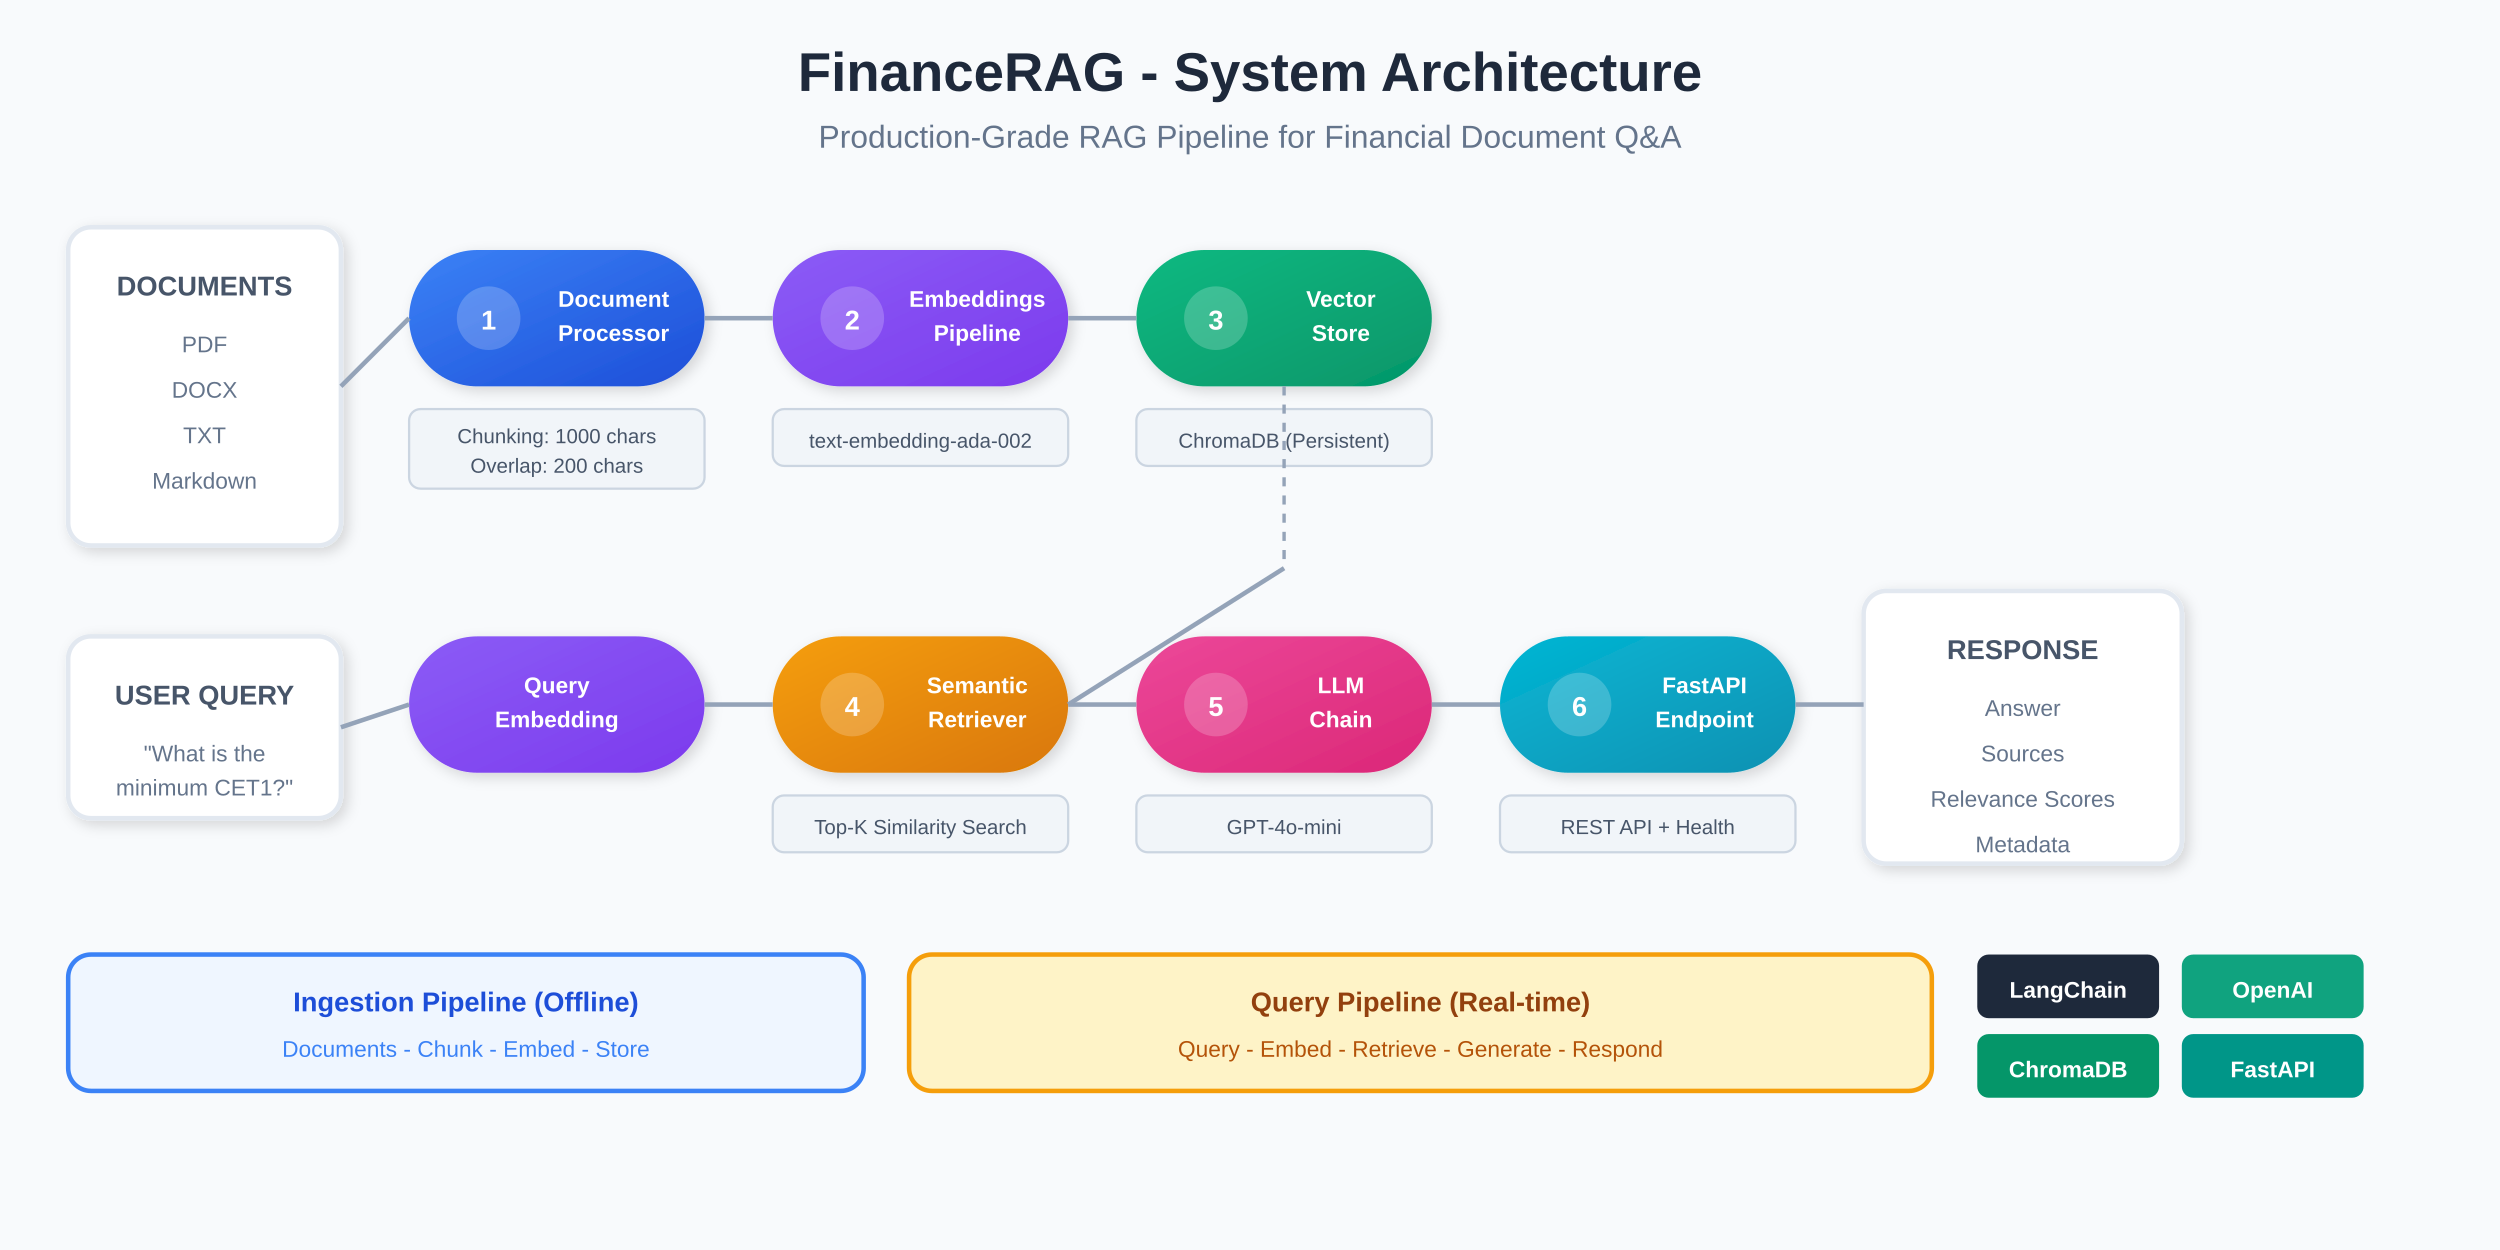
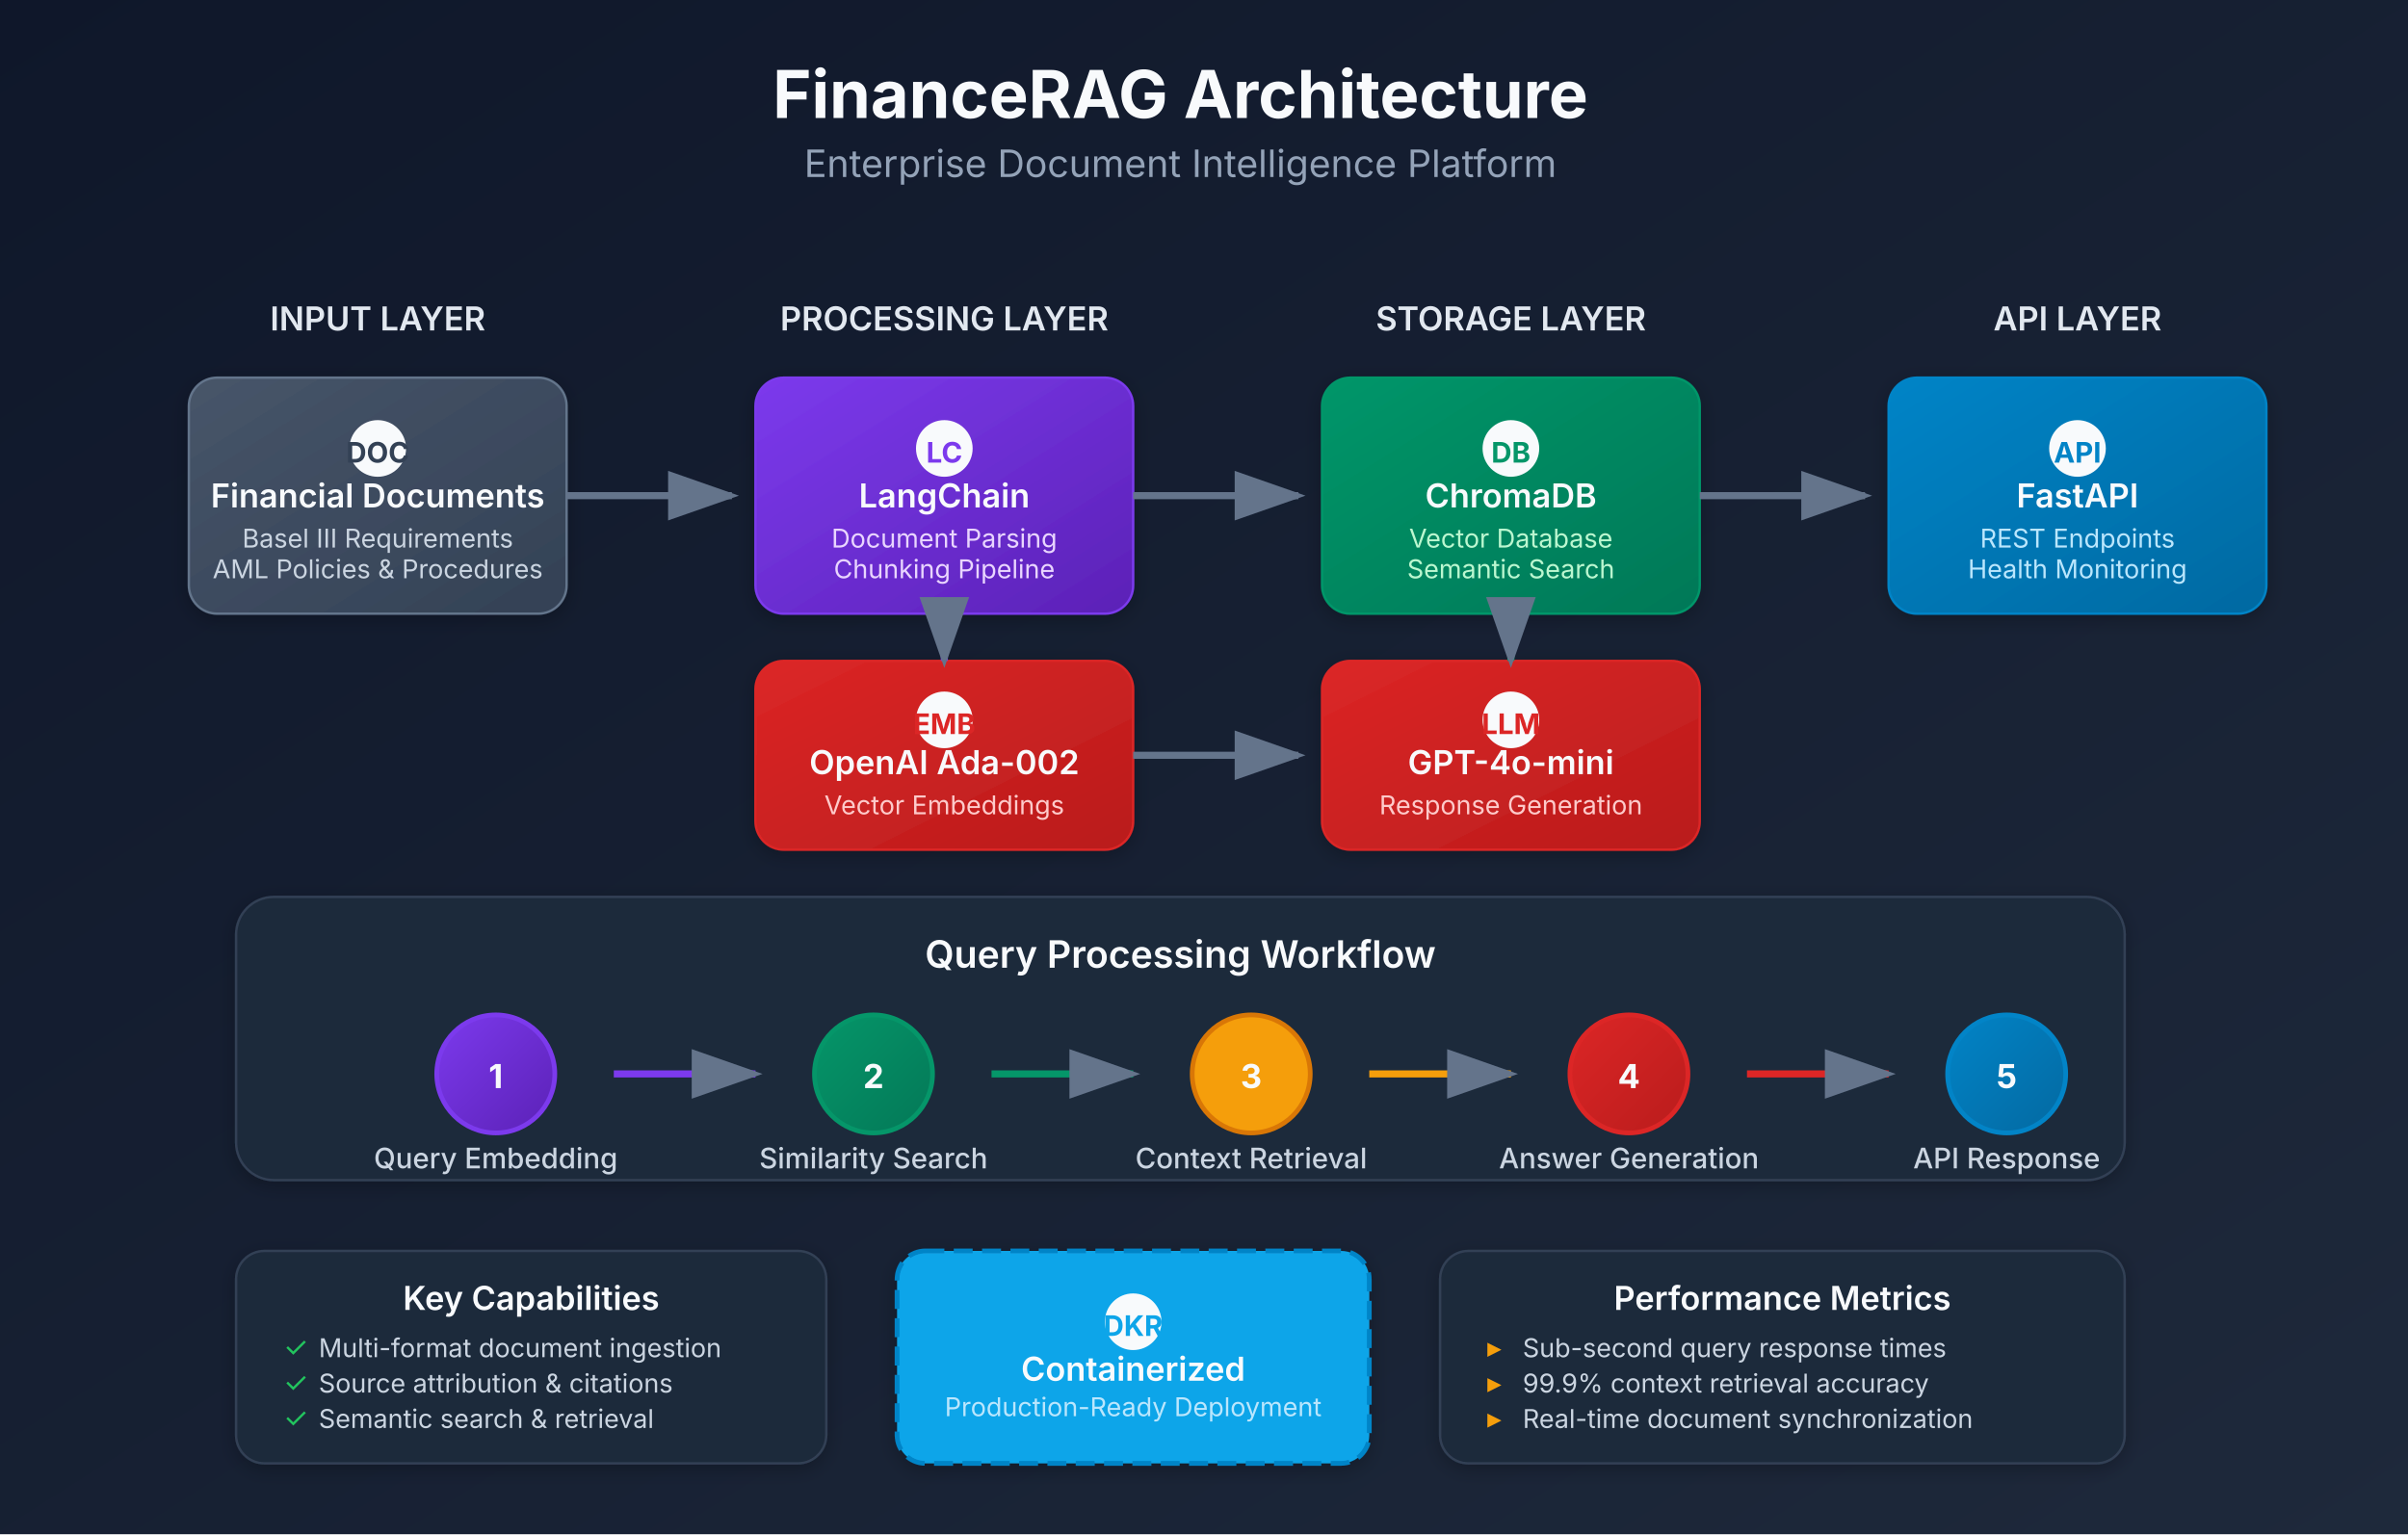
- <svg xmlns="http://www.w3.org/2000/svg" viewBox="0 0 1100 550">
+ <svg xmlns="http://www.w3.org/2000/svg" width="1020" height="650">
  <defs>
-     <linearGradient id="ingestGrad" x1="0%" y1="0%" x2="100%" y2="100%">
-       <stop offset="0%" style="stop-color:#3B82F6" />
-       <stop offset="100%" style="stop-color:#1D4ED8" />
+     <linearGradient id="darkBg" x1="0%" y1="0%" x2="100%" y2="100%">
+       <stop offset="0%" style="stop-color:#0f172a" />
+       <stop offset="100%" style="stop-color:#1e293b" />
    </linearGradient>
-     <linearGradient id="embedGrad" x1="0%" y1="0%" x2="100%" y2="100%">
-       <stop offset="0%" style="stop-color:#8B5CF6" />
-       <stop offset="100%" style="stop-color:#7C3AED" />
+     <linearGradient id="inputGradient" x1="0%" y1="0%" x2="100%" y2="100%">
+       <stop offset="0%" style="stop-color:#475569" />
+       <stop offset="100%" style="stop-color:#334155" />
    </linearGradient>
-     <linearGradient id="storeGrad" x1="0%" y1="0%" x2="100%" y2="100%">
-       <stop offset="0%" style="stop-color:#10B981" />
-       <stop offset="100%" style="stop-color:#059669" />
+     <linearGradient id="processGradient" x1="0%" y1="0%" x2="100%" y2="100%">
+       <stop offset="0%" style="stop-color:#7c3aed" />
+       <stop offset="100%" style="stop-color:#5b21b6" />
    </linearGradient>
-     <linearGradient id="retrieveGrad" x1="0%" y1="0%" x2="100%" y2="100%">
-       <stop offset="0%" style="stop-color:#F59E0B" />
-       <stop offset="100%" style="stop-color:#D97706" />
+     <linearGradient id="storageGradient" x1="0%" y1="0%" x2="100%" y2="100%">
+       <stop offset="0%" style="stop-color:#059669" />
+       <stop offset="100%" style="stop-color:#047857" />
    </linearGradient>
-     <linearGradient id="llmGrad" x1="0%" y1="0%" x2="100%" y2="100%">
-       <stop offset="0%" style="stop-color:#EC4899" />
-       <stop offset="100%" style="stop-color:#DB2777" />
+     <linearGradient id="llmGradient" x1="0%" y1="0%" x2="100%" y2="100%">
+       <stop offset="0%" style="stop-color:#dc2626" />
+       <stop offset="100%" style="stop-color:#b91c1c" />
    </linearGradient>
-     <linearGradient id="apiGrad" x1="0%" y1="0%" x2="100%" y2="100%">
-       <stop offset="0%" style="stop-color:#06B6D4" />
-       <stop offset="100%" style="stop-color:#0891B2" />
+     <linearGradient id="apiGradient" x1="0%" y1="0%" x2="100%" y2="100%">
+       <stop offset="0%" style="stop-color:#0284c7" />
+       <stop offset="100%" style="stop-color:#0369a1" />
    </linearGradient>
-     <filter id="shadow" x="-20%" y="-20%" width="140%" height="140%">
-       <feDropShadow dx="2" dy="2" stdDeviation="3" flood-opacity="0.15" />
+     <filter id="shadow" x="-50%" y="-50%" width="200%" height="200%">
+       <feDropShadow dx="0" dy="2" stdDeviation="4" flood-color="#000" flood-opacity="0.25" />
    </filter>
+     <marker id="arrowhead" markerWidth="10" markerHeight="7" refX="9" refY="3.5" orient="auto">
+       <polygon points="0 0, 10 3.5, 0 7" fill="#64748b" />
+     </marker>
  </defs>
-   <rect width="1100" height="550" fill="#F8FAFC" />
-   <text x="550" y="40" text-anchor="middle" font-family="Arial, sans-serif" font-size="24" font-weight="bold" fill="#1E293B">FinanceRAG - System Architecture</text>
-   <text x="550" y="65" text-anchor="middle" font-family="Arial, sans-serif" font-size="14" fill="#64748B">Production-Grade RAG Pipeline for Financial Document Q&amp;A</text>
-   <rect x="30" y="100" width="120" height="140" rx="10" fill="white" stroke="#E2E8F0" stroke-width="2" filter="url(#shadow)" />
-   <text x="90" y="130" text-anchor="middle" font-family="Arial, sans-serif" font-size="12" font-weight="bold" fill="#475569">DOCUMENTS</text>
-   <text x="90" y="155" text-anchor="middle" font-family="Arial, sans-serif" font-size="10" fill="#64748B">PDF</text>
-   <text x="90" y="175" text-anchor="middle" font-family="Arial, sans-serif" font-size="10" fill="#64748B">DOCX</text>
-   <text x="90" y="195" text-anchor="middle" font-family="Arial, sans-serif" font-size="10" fill="#64748B">TXT</text>
-   <text x="90" y="215" text-anchor="middle" font-family="Arial, sans-serif" font-size="10" fill="#64748B">Markdown</text>
-   <rect x="180" y="110" width="130" height="60" rx="30" fill="url(#ingestGrad)" filter="url(#shadow)" />
-   <circle cx="215" cy="140" r="14" fill="white" fill-opacity="0.2" />
-   <text x="215" y="145" text-anchor="middle" font-family="Arial, sans-serif" font-size="12" font-weight="bold" fill="white">1</text>
-   <text x="270" y="135" text-anchor="middle" font-family="Arial, sans-serif" font-size="10" font-weight="bold" fill="white">Document</text>
-   <text x="270" y="150" text-anchor="middle" font-family="Arial, sans-serif" font-size="10" font-weight="bold" fill="white">Processor</text>
-   <rect x="180" y="180" width="130" height="35" rx="5" fill="#F1F5F9" stroke="#CBD5E1" />
-   <text x="245" y="195" text-anchor="middle" font-family="Arial, sans-serif" font-size="9" fill="#475569">Chunking: 1000 chars</text>
-   <text x="245" y="208" text-anchor="middle" font-family="Arial, sans-serif" font-size="9" fill="#475569">Overlap: 200 chars</text>
-   <rect x="340" y="110" width="130" height="60" rx="30" fill="url(#embedGrad)" filter="url(#shadow)" />
-   <circle cx="375" cy="140" r="14" fill="white" fill-opacity="0.2" />
-   <text x="375" y="145" text-anchor="middle" font-family="Arial, sans-serif" font-size="12" font-weight="bold" fill="white">2</text>
-   <text x="430" y="135" text-anchor="middle" font-family="Arial, sans-serif" font-size="10" font-weight="bold" fill="white">Embeddings</text>
-   <text x="430" y="150" text-anchor="middle" font-family="Arial, sans-serif" font-size="10" font-weight="bold" fill="white">Pipeline</text>
-   <rect x="340" y="180" width="130" height="25" rx="5" fill="#F1F5F9" stroke="#CBD5E1" />
-   <text x="405" y="197" text-anchor="middle" font-family="Arial, sans-serif" font-size="9" fill="#475569">text-embedding-ada-002</text>
-   <rect x="500" y="110" width="130" height="60" rx="30" fill="url(#storeGrad)" filter="url(#shadow)" />
-   <circle cx="535" cy="140" r="14" fill="white" fill-opacity="0.2" />
-   <text x="535" y="145" text-anchor="middle" font-family="Arial, sans-serif" font-size="12" font-weight="bold" fill="white">3</text>
-   <text x="590" y="135" text-anchor="middle" font-family="Arial, sans-serif" font-size="10" font-weight="bold" fill="white">Vector</text>
-   <text x="590" y="150" text-anchor="middle" font-family="Arial, sans-serif" font-size="10" font-weight="bold" fill="white">Store</text>
-   <rect x="500" y="180" width="130" height="25" rx="5" fill="#F1F5F9" stroke="#CBD5E1" />
-   <text x="565" y="197" text-anchor="middle" font-family="Arial, sans-serif" font-size="9" fill="#475569">ChromaDB (Persistent)</text>
-   <line x1="150" y1="170" x2="180" y2="140" stroke="#94A3B8" stroke-width="2" />
-   <line x1="310" y1="140" x2="340" y2="140" stroke="#94A3B8" stroke-width="2" />
-   <line x1="470" y1="140" x2="500" y2="140" stroke="#94A3B8" stroke-width="2" />
-   <rect x="30" y="280" width="120" height="80" rx="10" fill="white" stroke="#E2E8F0" stroke-width="2" filter="url(#shadow)" />
-   <text x="90" y="310" text-anchor="middle" font-family="Arial, sans-serif" font-size="12" font-weight="bold" fill="#475569">USER QUERY</text>
-   <text x="90" y="335" text-anchor="middle" font-family="Arial, sans-serif" font-size="10" fill="#64748B">"What is the</text>
-   <text x="90" y="350" text-anchor="middle" font-family="Arial, sans-serif" font-size="10" fill="#64748B">minimum CET1?"</text>
-   <rect x="180" y="280" width="130" height="60" rx="30" fill="url(#embedGrad)" filter="url(#shadow)" />
-   <text x="245" y="305" text-anchor="middle" font-family="Arial, sans-serif" font-size="10" font-weight="bold" fill="white">Query</text>
-   <text x="245" y="320" text-anchor="middle" font-family="Arial, sans-serif" font-size="10" font-weight="bold" fill="white">Embedding</text>
-   <rect x="340" y="280" width="130" height="60" rx="30" fill="url(#retrieveGrad)" filter="url(#shadow)" />
-   <circle cx="375" cy="310" r="14" fill="white" fill-opacity="0.2" />
-   <text x="375" y="315" text-anchor="middle" font-family="Arial, sans-serif" font-size="12" font-weight="bold" fill="white">4</text>
-   <text x="430" y="305" text-anchor="middle" font-family="Arial, sans-serif" font-size="10" font-weight="bold" fill="white">Semantic</text>
-   <text x="430" y="320" text-anchor="middle" font-family="Arial, sans-serif" font-size="10" font-weight="bold" fill="white">Retriever</text>
-   <rect x="340" y="350" width="130" height="25" rx="5" fill="#F1F5F9" stroke="#CBD5E1" />
-   <text x="405" y="367" text-anchor="middle" font-family="Arial, sans-serif" font-size="9" fill="#475569">Top-K Similarity Search</text>
-   <line x1="565" y1="170" x2="565" y2="250" stroke="#94A3B8" stroke-width="1.5" stroke-dasharray="4" />
-   <line x1="565" y1="250" x2="470" y2="310" stroke="#94A3B8" stroke-width="2" />
-   <rect x="500" y="280" width="130" height="60" rx="30" fill="url(#llmGrad)" filter="url(#shadow)" />
-   <circle cx="535" cy="310" r="14" fill="white" fill-opacity="0.2" />
-   <text x="535" y="315" text-anchor="middle" font-family="Arial, sans-serif" font-size="12" font-weight="bold" fill="white">5</text>
-   <text x="590" y="305" text-anchor="middle" font-family="Arial, sans-serif" font-size="10" font-weight="bold" fill="white">LLM</text>
-   <text x="590" y="320" text-anchor="middle" font-family="Arial, sans-serif" font-size="10" font-weight="bold" fill="white">Chain</text>
-   <rect x="500" y="350" width="130" height="25" rx="5" fill="#F1F5F9" stroke="#CBD5E1" />
-   <text x="565" y="367" text-anchor="middle" font-family="Arial, sans-serif" font-size="9" fill="#475569">GPT-4o-mini</text>
-   <rect x="660" y="280" width="130" height="60" rx="30" fill="url(#apiGrad)" filter="url(#shadow)" />
-   <circle cx="695" cy="310" r="14" fill="white" fill-opacity="0.2" />
-   <text x="695" y="315" text-anchor="middle" font-family="Arial, sans-serif" font-size="12" font-weight="bold" fill="white">6</text>
-   <text x="750" y="305" text-anchor="middle" font-family="Arial, sans-serif" font-size="10" font-weight="bold" fill="white">FastAPI</text>
-   <text x="750" y="320" text-anchor="middle" font-family="Arial, sans-serif" font-size="10" font-weight="bold" fill="white">Endpoint</text>
-   <rect x="660" y="350" width="130" height="25" rx="5" fill="#F1F5F9" stroke="#CBD5E1" />
-   <text x="725" y="367" text-anchor="middle" font-family="Arial, sans-serif" font-size="9" fill="#475569">REST API + Health</text>
-   <rect x="820" y="260" width="140" height="120" rx="10" fill="white" stroke="#E2E8F0" stroke-width="2" filter="url(#shadow)" />
-   <text x="890" y="290" text-anchor="middle" font-family="Arial, sans-serif" font-size="12" font-weight="bold" fill="#475569">RESPONSE</text>
-   <text x="890" y="315" text-anchor="middle" font-family="Arial, sans-serif" font-size="10" fill="#64748B">Answer</text>
-   <text x="890" y="335" text-anchor="middle" font-family="Arial, sans-serif" font-size="10" fill="#64748B">Sources</text>
-   <text x="890" y="355" text-anchor="middle" font-family="Arial, sans-serif" font-size="10" fill="#64748B">Relevance Scores</text>
-   <text x="890" y="375" text-anchor="middle" font-family="Arial, sans-serif" font-size="10" fill="#64748B">Metadata</text>
-   <line x1="150" y1="320" x2="180" y2="310" stroke="#94A3B8" stroke-width="2" />
-   <line x1="310" y1="310" x2="340" y2="310" stroke="#94A3B8" stroke-width="2" />
-   <line x1="470" y1="310" x2="500" y2="310" stroke="#94A3B8" stroke-width="2" />
-   <line x1="630" y1="310" x2="660" y2="310" stroke="#94A3B8" stroke-width="2" />
-   <line x1="790" y1="310" x2="820" y2="310" stroke="#94A3B8" stroke-width="2" />
-   <rect x="30" y="420" width="350" height="60" rx="10" fill="#EFF6FF" stroke="#3B82F6" stroke-width="2" />
-   <text x="205" y="445" text-anchor="middle" font-family="Arial, sans-serif" font-size="12" font-weight="bold" fill="#1D4ED8">Ingestion Pipeline (Offline)</text>
-   <text x="205" y="465" text-anchor="middle" font-family="Arial, sans-serif" font-size="10" fill="#3B82F6">Documents - Chunk - Embed - Store</text>
-   <rect x="400" y="420" width="450" height="60" rx="10" fill="#FEF3C7" stroke="#F59E0B" stroke-width="2" />
-   <text x="625" y="445" text-anchor="middle" font-family="Arial, sans-serif" font-size="12" font-weight="bold" fill="#92400E">Query Pipeline (Real-time)</text>
-   <text x="625" y="465" text-anchor="middle" font-family="Arial, sans-serif" font-size="10" fill="#B45309">Query - Embed - Retrieve - Generate - Respond</text>
-   <rect x="870" y="420" width="80" height="28" rx="5" fill="#1E293B" />
-   <text x="910" y="439" text-anchor="middle" font-family="Arial, sans-serif" font-size="10" font-weight="bold" fill="white">LangChain</text>
-   <rect x="960" y="420" width="80" height="28" rx="5" fill="#10A37F" />
-   <text x="1000" y="439" text-anchor="middle" font-family="Arial, sans-serif" font-size="10" font-weight="bold" fill="white">OpenAI</text>
-   <rect x="870" y="455" width="80" height="28" rx="5" fill="#059669" />
-   <text x="910" y="474" text-anchor="middle" font-family="Arial, sans-serif" font-size="10" font-weight="bold" fill="white">ChromaDB</text>
-   <rect x="960" y="455" width="80" height="28" rx="5" fill="#009688" />
-   <text x="1000" y="474" text-anchor="middle" font-family="Arial, sans-serif" font-size="10" font-weight="bold" fill="white">FastAPI</text>
+   <rect width="1020" height="650" fill="url(#darkBg)" />
+   <text x="500" y="50" text-anchor="middle" fill="#f8fafc" font-family="Inter, Arial, sans-serif" font-size="28" font-weight="700">
+     FinanceRAG Architecture
+   </text>
+   <text x="500" y="75" text-anchor="middle" fill="#94a3b8" font-family="Inter, Arial, sans-serif" font-size="16" font-weight="400">
+     Enterprise Document Intelligence Platform
+   </text>
+   <g transform="translate(0, 120)">
+     <g transform="translate(80, 0)">
+       <text x="80" y="20" text-anchor="middle" fill="#e2e8f0" font-family="Inter, Arial, sans-serif" font-size="14" font-weight="600">
+         INPUT LAYER
+       </text>
+       <g transform="translate(0, 40)">
+         <rect width="160" height="100" rx="12" fill="url(#inputGradient)" filter="url(#shadow)" stroke="#64748b" stroke-width="1" />
+         <circle cx="80" cy="30" r="12" fill="#f8fafc" />
+         <text x="80" y="36" text-anchor="middle" fill="#334155" font-family="Inter, Arial, sans-serif" font-size="12" font-weight="700">DOC</text>
+         <text x="80" y="55" text-anchor="middle" fill="#f8fafc" font-family="Inter, Arial, sans-serif" font-size="14" font-weight="600">Financial Documents</text>
+         <text x="80" y="72" text-anchor="middle" fill="#cbd5e1" font-family="Inter, Arial, sans-serif" font-size="11">Basel III Requirements</text>
+         <text x="80" y="85" text-anchor="middle" fill="#cbd5e1" font-family="Inter, Arial, sans-serif" font-size="11">AML Policies &amp; Procedures</text>
+       </g>
+     </g>
+     <g transform="translate(320, 0)">
+       <text x="80" y="20" text-anchor="middle" fill="#e2e8f0" font-family="Inter, Arial, sans-serif" font-size="14" font-weight="600">
+         PROCESSING LAYER
+       </text>
+       <g transform="translate(0, 40)">
+         <rect width="160" height="100" rx="12" fill="url(#processGradient)" filter="url(#shadow)" stroke="#7c3aed" stroke-width="1" />
+         <circle cx="80" cy="30" r="12" fill="#f8fafc" />
+         <text x="80" y="36" text-anchor="middle" fill="#7c3aed" font-family="Inter, Arial, sans-serif" font-size="12" font-weight="700">LC</text>
+         <text x="80" y="55" text-anchor="middle" fill="#f8fafc" font-family="Inter, Arial, sans-serif" font-size="14" font-weight="600">LangChain</text>
+         <text x="80" y="72" text-anchor="middle" fill="#e9d5ff" font-family="Inter, Arial, sans-serif" font-size="11">Document Parsing</text>
+         <text x="80" y="85" text-anchor="middle" fill="#e9d5ff" font-family="Inter, Arial, sans-serif" font-size="11">Chunking Pipeline</text>
+       </g>
+       <g transform="translate(0, 160)">
+         <rect width="160" height="80" rx="12" fill="url(#llmGradient)" filter="url(#shadow)" stroke="#dc2626" stroke-width="1" />
+         <circle cx="80" cy="25" r="12" fill="#f8fafc" />
+         <text x="80" y="31" text-anchor="middle" fill="#dc2626" font-family="Inter, Arial, sans-serif" font-size="12" font-weight="700">EMB</text>
+         <text x="80" y="48" text-anchor="middle" fill="#f8fafc" font-family="Inter, Arial, sans-serif" font-size="14" font-weight="600">OpenAI Ada-002</text>
+         <text x="80" y="65" text-anchor="middle" fill="#fecaca" font-family="Inter, Arial, sans-serif" font-size="11">Vector Embeddings</text>
+       </g>
+     </g>
+     <g transform="translate(560, 0)">
+       <text x="80" y="20" text-anchor="middle" fill="#e2e8f0" font-family="Inter, Arial, sans-serif" font-size="14" font-weight="600">
+         STORAGE LAYER
+       </text>
+       <g transform="translate(0, 40)">
+         <rect width="160" height="100" rx="12" fill="url(#storageGradient)" filter="url(#shadow)" stroke="#059669" stroke-width="1" />
+         <circle cx="80" cy="30" r="12" fill="#f8fafc" />
+         <text x="80" y="36" text-anchor="middle" fill="#059669" font-family="Inter, Arial, sans-serif" font-size="12" font-weight="700">DB</text>
+         <text x="80" y="55" text-anchor="middle" fill="#f8fafc" font-family="Inter, Arial, sans-serif" font-size="14" font-weight="600">ChromaDB</text>
+         <text x="80" y="72" text-anchor="middle" fill="#bbf7d0" font-family="Inter, Arial, sans-serif" font-size="11">Vector Database</text>
+         <text x="80" y="85" text-anchor="middle" fill="#bbf7d0" font-family="Inter, Arial, sans-serif" font-size="11">Semantic Search</text>
+       </g>
+       <g transform="translate(0, 160)">
+         <rect width="160" height="80" rx="12" fill="url(#llmGradient)" filter="url(#shadow)" stroke="#dc2626" stroke-width="1" />
+         <circle cx="80" cy="25" r="12" fill="#f8fafc" />
+         <text x="80" y="31" text-anchor="middle" fill="#dc2626" font-family="Inter, Arial, sans-serif" font-size="12" font-weight="700">LLM</text>
+         <text x="80" y="48" text-anchor="middle" fill="#f8fafc" font-family="Inter, Arial, sans-serif" font-size="14" font-weight="600">GPT-4o-mini</text>
+         <text x="80" y="65" text-anchor="middle" fill="#fecaca" font-family="Inter, Arial, sans-serif" font-size="11">Response Generation</text>
+       </g>
+     </g>
+     <g transform="translate(800, 0)">
+       <text x="80" y="20" text-anchor="middle" fill="#e2e8f0" font-family="Inter, Arial, sans-serif" font-size="14" font-weight="600">
+         API LAYER
+       </text>
+       <g transform="translate(0, 40)">
+         <rect width="160" height="100" rx="12" fill="url(#apiGradient)" filter="url(#shadow)" stroke="#0284c7" stroke-width="1" />
+         <circle cx="80" cy="30" r="12" fill="#f8fafc" />
+         <text x="80" y="36" text-anchor="middle" fill="#0284c7" font-family="Inter, Arial, sans-serif" font-size="12" font-weight="700">API</text>
+         <text x="80" y="55" text-anchor="middle" fill="#f8fafc" font-family="Inter, Arial, sans-serif" font-size="14" font-weight="600">FastAPI</text>
+         <text x="80" y="72" text-anchor="middle" fill="#bae6fd" font-family="Inter, Arial, sans-serif" font-size="11">REST Endpoints</text>
+         <text x="80" y="85" text-anchor="middle" fill="#bae6fd" font-family="Inter, Arial, sans-serif" font-size="11">Health Monitoring</text>
+       </g>
+     </g>
+     <path d="M 240 90 L 310 90" stroke="#64748b" stroke-width="3" marker-end="url(#arrowhead)" fill="none" />
+     <path d="M 480 90 L 550 90" stroke="#64748b" stroke-width="3" marker-end="url(#arrowhead)" fill="none" />
+     <path d="M 720 90 L 790 90" stroke="#64748b" stroke-width="3" marker-end="url(#arrowhead)" fill="none" />
+     <path d="M 400 140 L 400 160" stroke="#7c3aed" stroke-width="3" marker-end="url(#arrowhead)" fill="none" />
+     <path d="M 480 200 L 550 200" stroke="#64748b" stroke-width="3" marker-end="url(#arrowhead)" fill="none" />
+     <path d="M 640 140 L 640 160" stroke="#059669" stroke-width="3" marker-end="url(#arrowhead)" fill="none" />
+   </g>
+   <g transform="translate(100, 380)">
+     <rect width="800" height="120" rx="16" fill="#1e293b" filter="url(#shadow)" stroke="#334155" stroke-width="1" />
+     <text x="400" y="30" text-anchor="middle" fill="#f8fafc" font-family="Inter, Arial, sans-serif" font-size="16" font-weight="600">
+       Query Processing Workflow
+     </text>
+     <g transform="translate(80, 45)">
+       <g transform="translate(0, 0)">
+         <circle cx="30" cy="30" r="25" fill="url(#processGradient)" stroke="#7c3aed" stroke-width="2" />
+         <text x="30" y="36" text-anchor="middle" fill="#f8fafc" font-family="Inter, Arial, sans-serif" font-size="14" font-weight="700">1</text>
+         <text x="30" y="70" text-anchor="middle" fill="#cbd5e1" font-family="Inter, Arial, sans-serif" font-size="12" font-weight="500">Query Embedding</text>
+       </g>
+       <g transform="translate(160, 0)">
+         <circle cx="30" cy="30" r="25" fill="url(#storageGradient)" stroke="#059669" stroke-width="2" />
+         <text x="30" y="36" text-anchor="middle" fill="#f8fafc" font-family="Inter, Arial, sans-serif" font-size="14" font-weight="700">2</text>
+         <text x="30" y="70" text-anchor="middle" fill="#cbd5e1" font-family="Inter, Arial, sans-serif" font-size="12" font-weight="500">Similarity Search</text>
+       </g>
+       <g transform="translate(320, 0)">
+         <circle cx="30" cy="30" r="25" fill="#f59e0b" stroke="#d97706" stroke-width="2" />
+         <text x="30" y="36" text-anchor="middle" fill="#f8fafc" font-family="Inter, Arial, sans-serif" font-size="14" font-weight="700">3</text>
+         <text x="30" y="70" text-anchor="middle" fill="#cbd5e1" font-family="Inter, Arial, sans-serif" font-size="12" font-weight="500">Context Retrieval</text>
+       </g>
+       <g transform="translate(480, 0)">
+         <circle cx="30" cy="30" r="25" fill="url(#llmGradient)" stroke="#dc2626" stroke-width="2" />
+         <text x="30" y="36" text-anchor="middle" fill="#f8fafc" font-family="Inter, Arial, sans-serif" font-size="14" font-weight="700">4</text>
+         <text x="30" y="70" text-anchor="middle" fill="#cbd5e1" font-family="Inter, Arial, sans-serif" font-size="12" font-weight="500">Answer Generation</text>
+       </g>
+       <g transform="translate(640, 0)">
+         <circle cx="30" cy="30" r="25" fill="url(#apiGradient)" stroke="#0284c7" stroke-width="2" />
+         <text x="30" y="36" text-anchor="middle" fill="#f8fafc" font-family="Inter, Arial, sans-serif" font-size="14" font-weight="700">5</text>
+         <text x="30" y="70" text-anchor="middle" fill="#cbd5e1" font-family="Inter, Arial, sans-serif" font-size="12" font-weight="500">API Response</text>
+       </g>
+       <path d="M 80 30 L 140 30" stroke="#7c3aed" stroke-width="3" marker-end="url(#arrowhead)" fill="none" />
+       <path d="M 240 30 L 300 30" stroke="#059669" stroke-width="3" marker-end="url(#arrowhead)" fill="none" />
+       <path d="M 400 30 L 460 30" stroke="#f59e0b" stroke-width="3" marker-end="url(#arrowhead)" fill="none" />
+       <path d="M 560 30 L 620 30" stroke="#dc2626" stroke-width="3" marker-end="url(#arrowhead)" fill="none" />
+     </g>
+   </g>
+   <g transform="translate(100, 530)">
+     <g transform="translate(0, 0)">
+       <rect width="250" height="90" rx="12" fill="#1e293b" filter="url(#shadow)" stroke="#334155" stroke-width="1" />
+       <text x="125" y="25" text-anchor="middle" fill="#f8fafc" font-family="Inter, Arial, sans-serif" font-size="14" font-weight="600">
+         Key Capabilities
+       </text>
+       <text x="20" y="45" fill="#22c55e" font-family="Inter, Arial, sans-serif" font-size="12">✓</text>
+       <text x="35" y="45" fill="#cbd5e1" font-family="Inter, Arial, sans-serif" font-size="11">Multi-format document ingestion</text>
+       <text x="20" y="60" fill="#22c55e" font-family="Inter, Arial, sans-serif" font-size="12">✓</text>
+       <text x="35" y="60" fill="#cbd5e1" font-family="Inter, Arial, sans-serif" font-size="11">Source attribution &amp; citations</text>
+       <text x="20" y="75" fill="#22c55e" font-family="Inter, Arial, sans-serif" font-size="12">✓</text>
+       <text x="35" y="75" fill="#cbd5e1" font-family="Inter, Arial, sans-serif" font-size="11">Semantic search &amp; retrieval</text>
+     </g>
+     <g transform="translate(280, 0)">
+       <rect width="200" height="90" rx="12" fill="#0ea5e9" filter="url(#shadow)" stroke="#0284c7" stroke-width="2" stroke-dasharray="8,4" />
+       <circle cx="100" cy="30" r="12" fill="#f8fafc" />
+       <text x="100" y="36" text-anchor="middle" fill="#0ea5e9" font-family="Inter, Arial, sans-serif" font-size="12" font-weight="700">DKR</text>
+       <text x="100" y="55" text-anchor="middle" fill="#f8fafc" font-family="Inter, Arial, sans-serif" font-size="14" font-weight="600">Containerized</text>
+       <text x="100" y="70" text-anchor="middle" fill="#bae6fd" font-family="Inter, Arial, sans-serif" font-size="11">Production-Ready Deployment</text>
+     </g>
+     <g transform="translate(510, 0)">
+       <rect width="290" height="90" rx="12" fill="#1e293b" filter="url(#shadow)" stroke="#334155" stroke-width="1" />
+       <text x="145" y="25" text-anchor="middle" fill="#f8fafc" font-family="Inter, Arial, sans-serif" font-size="14" font-weight="600">
+         Performance Metrics
+       </text>
+       <text x="20" y="45" fill="#f59e0b" font-family="Inter, Arial, sans-serif" font-size="12">▸</text>
+       <text x="35" y="45" fill="#cbd5e1" font-family="Inter, Arial, sans-serif" font-size="11">Sub-second query response times</text>
+       <text x="20" y="60" fill="#f59e0b" font-family="Inter, Arial, sans-serif" font-size="12">▸</text>
+       <text x="35" y="60" fill="#cbd5e1" font-family="Inter, Arial, sans-serif" font-size="11">99.9% context retrieval accuracy</text>
+       <text x="20" y="75" fill="#f59e0b" font-family="Inter, Arial, sans-serif" font-size="12">▸</text>
+       <text x="35" y="75" fill="#cbd5e1" font-family="Inter, Arial, sans-serif" font-size="11">Real-time document synchronization</text>
+     </g>
+   </g>
</svg>
